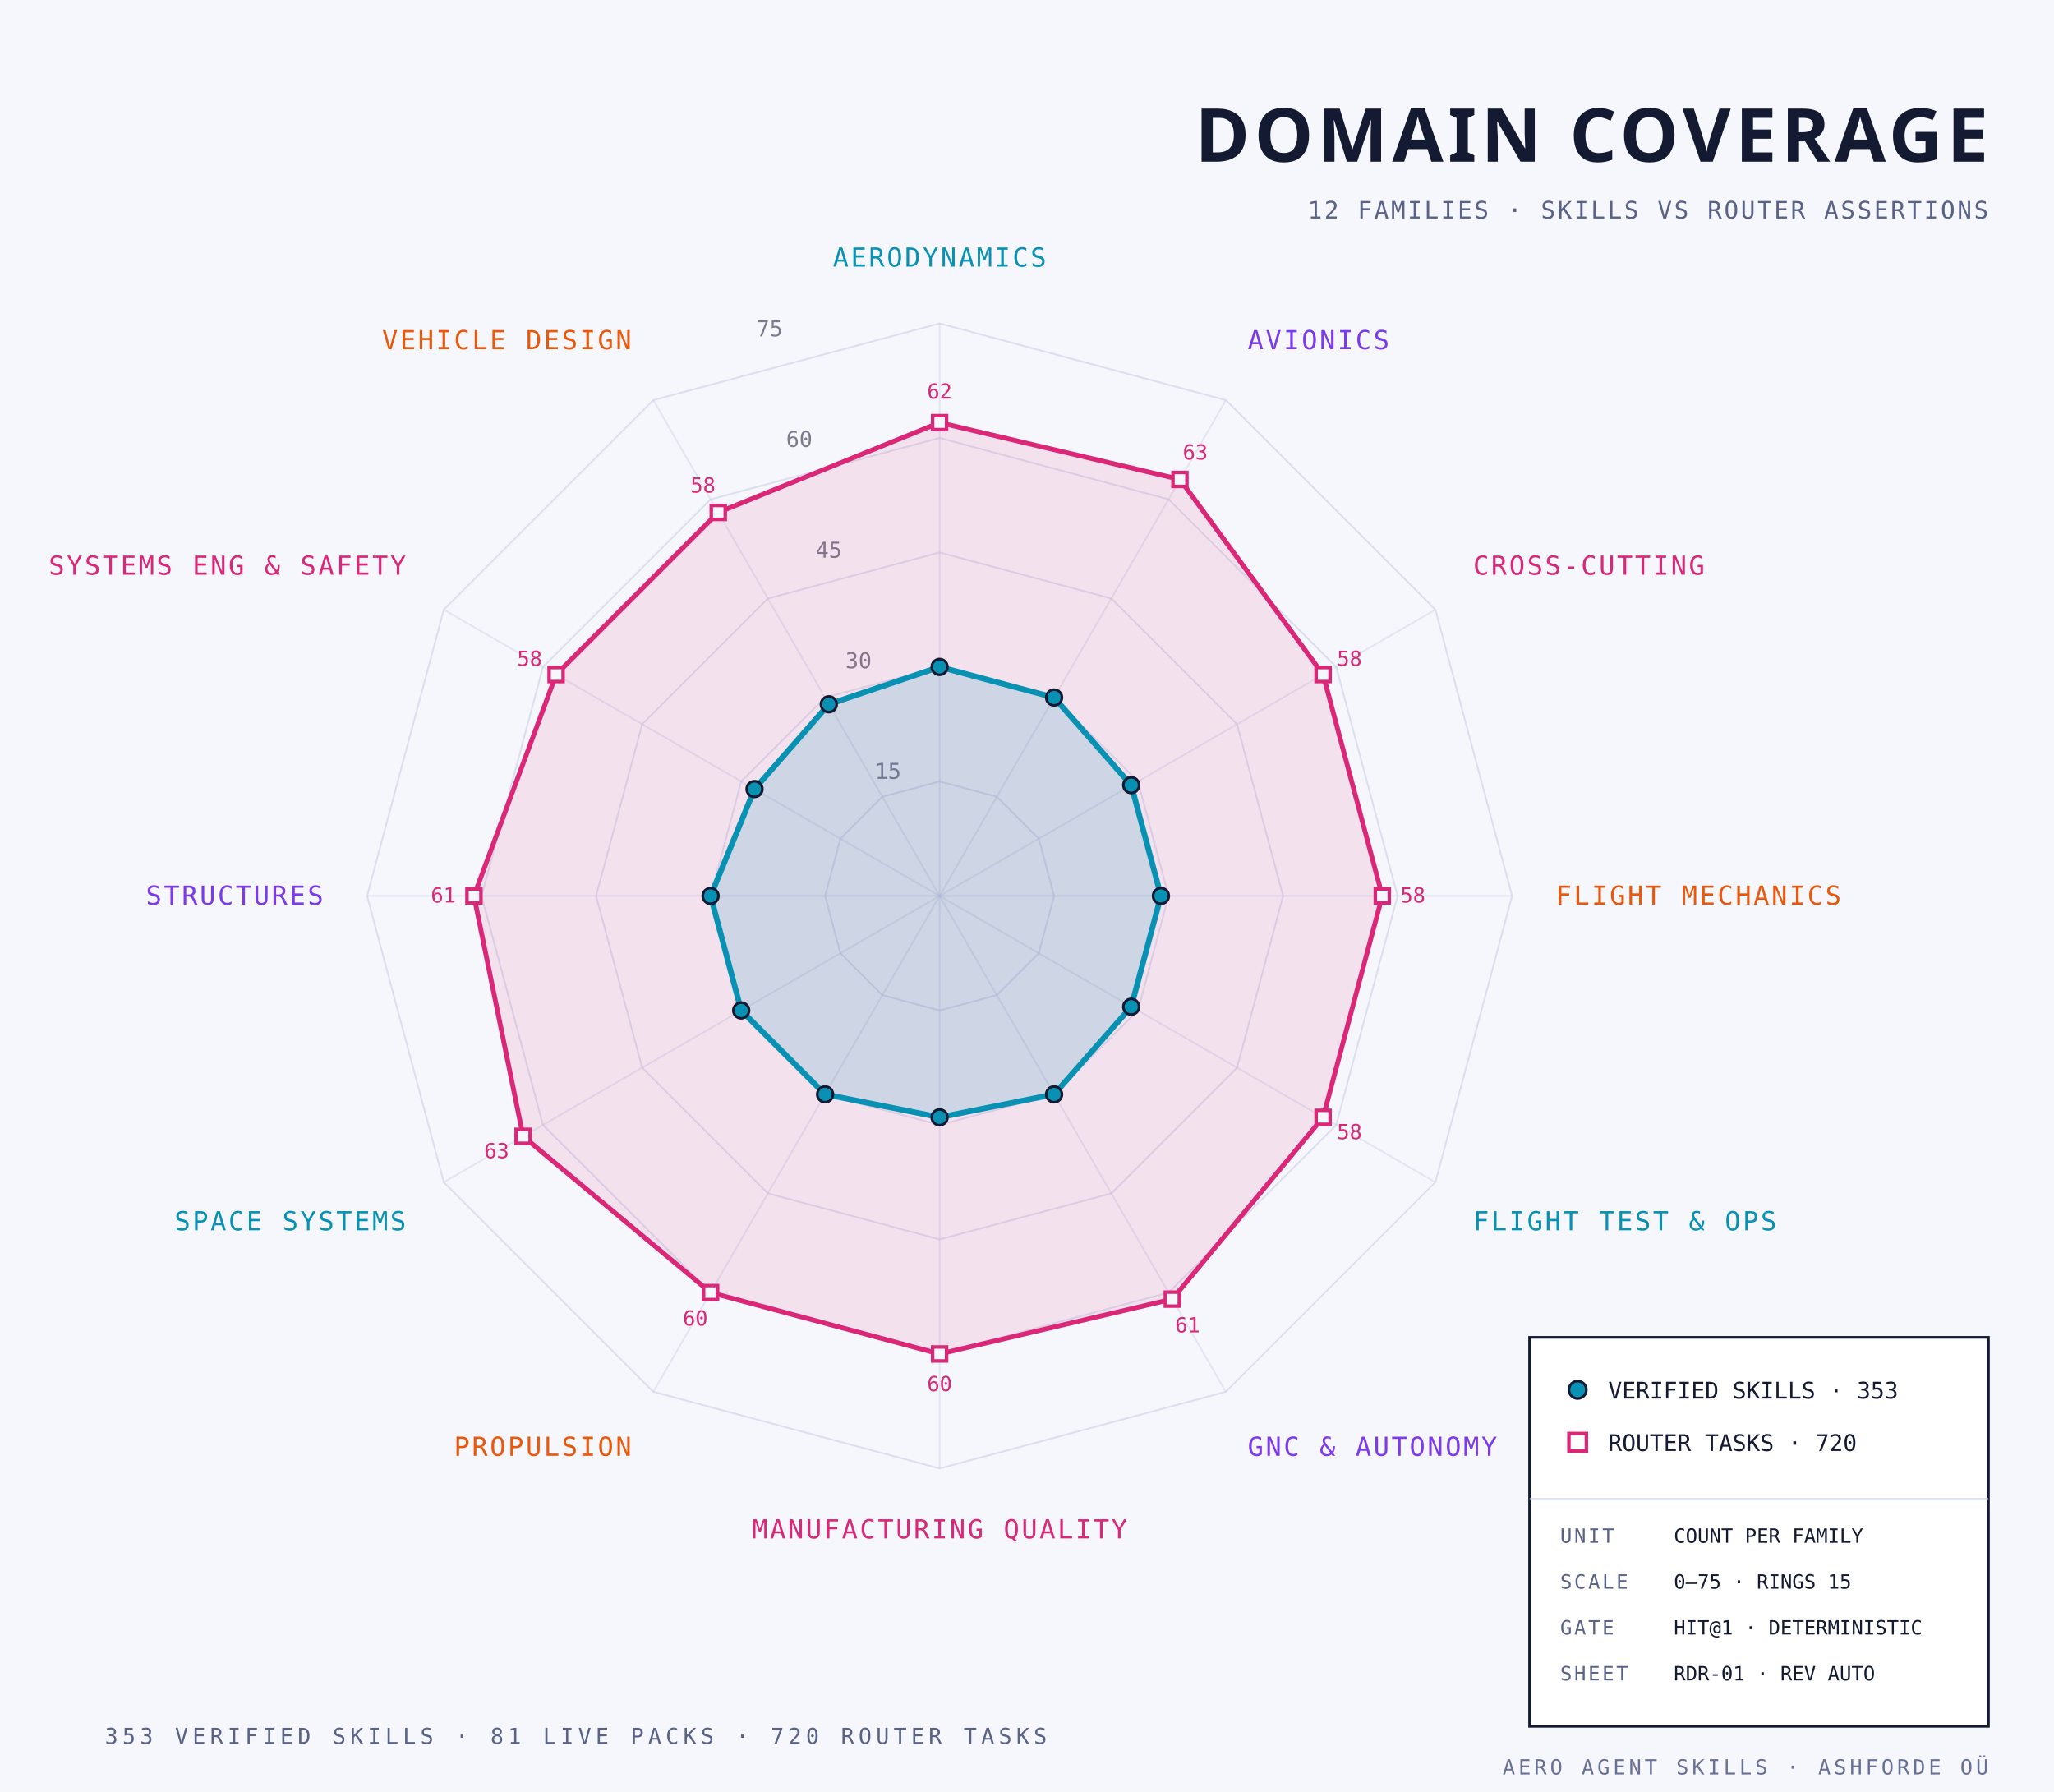
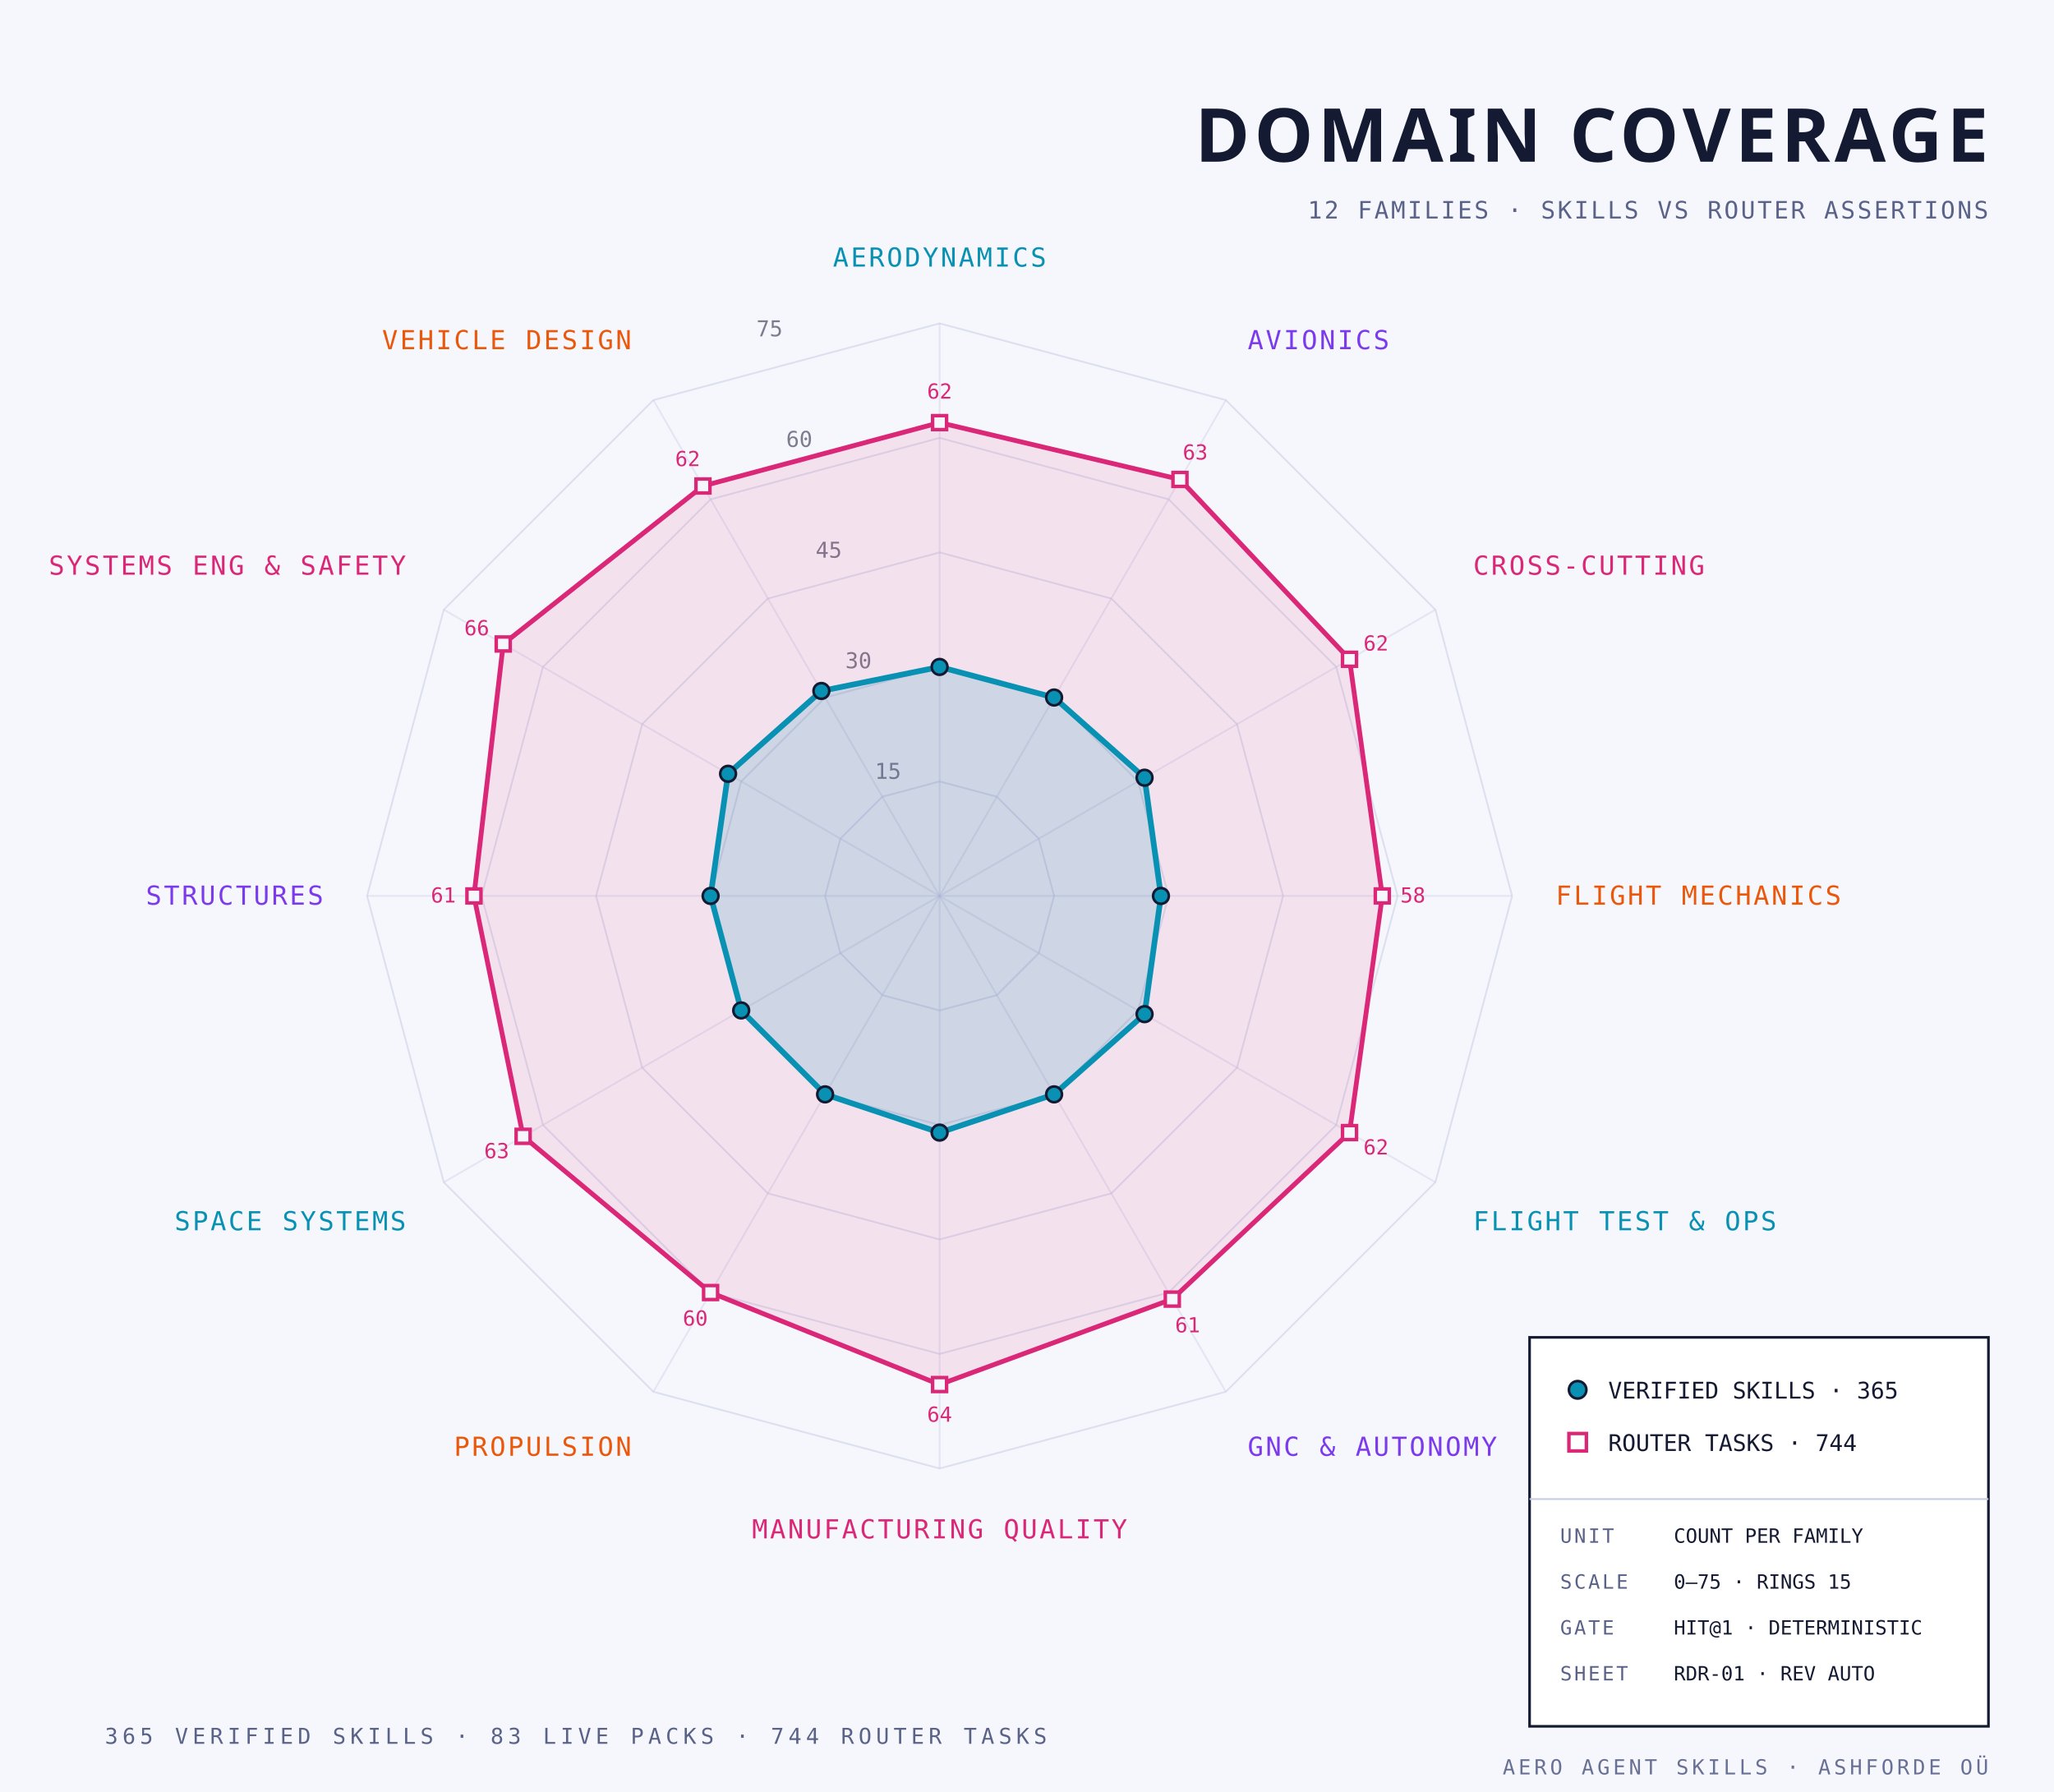
<svg xmlns="http://www.w3.org/2000/svg" width="940" height="820" viewBox="0 0 940 820">
  <style>
    .mono { font-family: "JetBrains Mono", "IBM Plex Mono", "Menlo", monospace; }
    .cond { font-family: "Barlow Condensed", "DIN Condensed", "Arial Narrow", sans-serif; font-weight: 700; text-transform: uppercase; }
    .serif { font-family: "Instrument Serif", Georgia, serif; font-style: italic; }
  </style>
  <rect width="940" height="820" fill="#f6f7fc" />
  <polygon points="430.0,357.6 456.2,364.6 475.4,383.8 482.4,410.0 475.4,436.2 456.2,455.4 430.0,462.4 403.8,455.4 384.6,436.2 377.6,410.0 384.6,383.8 403.8,364.6" fill="none" stroke="#c6cce4" stroke-width="0.8" stroke-opacity="0.55" />
  <polygon points="430.0,305.2 482.4,319.2 520.8,357.6 534.8,410.0 520.8,462.4 482.4,500.8 430.0,514.8 377.6,500.8 339.2,462.4 325.2,410.0 339.2,357.6 377.6,319.2" fill="none" stroke="#c6cce4" stroke-width="0.8" stroke-opacity="0.55" />
  <polygon points="430.0,252.8 508.6,273.9 566.1,331.4 587.2,410.0 566.1,488.6 508.6,546.1 430.0,567.2 351.4,546.1 293.9,488.6 272.8,410.0 293.9,331.4 351.4,273.9" fill="none" stroke="#c6cce4" stroke-width="0.8" stroke-opacity="0.55" />
  <polygon points="430.0,200.4 534.8,228.5 611.5,305.2 639.6,410.0 611.5,514.8 534.8,591.5 430.0,619.6 325.2,591.5 248.5,514.8 220.4,410.0 248.5,305.2 325.2,228.5" fill="none" stroke="#c6cce4" stroke-width="0.8" stroke-opacity="0.55" />
  <polygon points="430.0,148.0 561.0,183.1 656.9,279.0 692.0,410.0 656.9,541.0 561.0,636.9 430.0,672.0 299.0,636.9 203.1,541.0 168.0,410.0 203.1,279.0 299.0,183.1" fill="none" stroke="#c6cce4" stroke-width="0.8" stroke-opacity="0.55" />
  <line x1="430" y1="410" x2="430.0" y2="148.0" stroke="#c6cce4" stroke-width="0.8" stroke-opacity="0.4" />
  <line x1="430" y1="410" x2="561.0" y2="183.1" stroke="#c6cce4" stroke-width="0.8" stroke-opacity="0.4" />
  <line x1="430" y1="410" x2="656.9" y2="279.0" stroke="#c6cce4" stroke-width="0.8" stroke-opacity="0.4" />
  <line x1="430" y1="410" x2="692.0" y2="410.0" stroke="#c6cce4" stroke-width="0.8" stroke-opacity="0.4" />
  <line x1="430" y1="410" x2="656.9" y2="541.0" stroke="#c6cce4" stroke-width="0.8" stroke-opacity="0.4" />
  <line x1="430" y1="410" x2="561.0" y2="636.9" stroke="#c6cce4" stroke-width="0.8" stroke-opacity="0.4" />
  <line x1="430" y1="410" x2="430.0" y2="672.0" stroke="#c6cce4" stroke-width="0.8" stroke-opacity="0.4" />
  <line x1="430" y1="410" x2="299.0" y2="636.9" stroke="#c6cce4" stroke-width="0.8" stroke-opacity="0.4" />
  <line x1="430" y1="410" x2="203.1" y2="541.0" stroke="#c6cce4" stroke-width="0.8" stroke-opacity="0.4" />
  <line x1="430" y1="410" x2="168.0" y2="410.0" stroke="#c6cce4" stroke-width="0.8" stroke-opacity="0.4" />
  <line x1="430" y1="410" x2="203.1" y2="279.0" stroke="#c6cce4" stroke-width="0.8" stroke-opacity="0.4" />
  <line x1="430" y1="410" x2="299.0" y2="183.1" stroke="#c6cce4" stroke-width="0.8" stroke-opacity="0.4" />
  <text class="mono" x="412.4" y="356.4" text-anchor="end" font-size="10" fill="#151a33" opacity="0.55">15</text>
  <text class="mono" x="398.9" y="305.8" text-anchor="end" font-size="10" fill="#151a33" opacity="0.55">30</text>
  <text class="mono" x="385.3" y="255.2" text-anchor="end" font-size="10" fill="#151a33" opacity="0.55">45</text>
  <text class="mono" x="371.8" y="204.5" text-anchor="end" font-size="10" fill="#151a33" opacity="0.55">60</text>
  <text class="mono" x="358.2" y="153.9" text-anchor="end" font-size="10" fill="#151a33" opacity="0.55">75</text>
  <text class="mono" x="430.0" y="122.0" text-anchor="middle" font-size="12" fill="#0891b2" letter-spacing="1">AERODYNAMICS</text>
  <text class="mono" x="571.0" y="159.8" text-anchor="start" font-size="12" fill="#7c3aed" letter-spacing="1">AVIONICS</text>
  <text class="mono" x="674.2" y="263.0" text-anchor="start" font-size="12" fill="#db2777" letter-spacing="1">CROSS-CUTTING</text>
  <text class="mono" x="712.0" y="414.0" text-anchor="start" font-size="12" fill="#ea580c" letter-spacing="1">FLIGHT MECHANICS</text>
  <text class="mono" x="674.2" y="563.0" text-anchor="start" font-size="12" fill="#0891b2" letter-spacing="1">FLIGHT TEST &amp; OPS</text>
  <text class="mono" x="571.0" y="666.2" text-anchor="start" font-size="12" fill="#7c3aed" letter-spacing="1">GNC &amp; AUTONOMY</text>
  <text class="mono" x="430.0" y="704.0" text-anchor="middle" font-size="12" fill="#db2777" letter-spacing="1">MANUFACTURING QUALITY</text>
  <text class="mono" x="289.0" y="666.2" text-anchor="end" font-size="12" fill="#ea580c" letter-spacing="1">PROPULSION</text>
  <text class="mono" x="185.8" y="563.0" text-anchor="end" font-size="12" fill="#0891b2" letter-spacing="1">SPACE SYSTEMS</text>
  <text class="mono" x="148.0" y="414.0" text-anchor="end" font-size="12" fill="#7c3aed" letter-spacing="1">STRUCTURES</text>
  <text class="mono" x="185.8" y="263.0" text-anchor="end" font-size="12" fill="#db2777" letter-spacing="1">SYSTEMS ENG &amp; SAFETY</text>
  <text class="mono" x="289.0" y="159.8" text-anchor="end" font-size="12" fill="#ea580c" letter-spacing="1">VEHICLE DESIGN</text>
-   <polygon points="430.0,193.4 540.0,219.4 605.5,308.7 632.6,410.0 605.5,511.3 536.5,594.5 430.0,619.6 325.2,591.5 239.4,520.0 216.9,410.0 254.5,308.7 328.7,234.5" fill="#db2777" fill-opacity="0.10" stroke="#db2777" stroke-width="2.2" />
+   <polygon points="430.0,193.4 540.0,219.4 617.6,301.7 632.6,410.0 617.6,518.3 536.5,594.5 430.0,633.6 325.2,591.5 239.4,520.0 216.9,410.0 230.3,294.7 321.7,222.4" fill="#db2777" fill-opacity="0.10" stroke="#db2777" stroke-width="2.2" />
  <rect x="426.8" y="190.2" width="6.4" height="6.4" fill="#f6f7fc" stroke="#db2777" stroke-width="1.6" />
  <rect x="536.8" y="216.2" width="6.4" height="6.4" fill="#f6f7fc" stroke="#db2777" stroke-width="1.6" />
-   <rect x="602.3" y="305.5" width="6.4" height="6.4" fill="#f6f7fc" stroke="#db2777" stroke-width="1.6" />
+   <rect x="614.4" y="298.5" width="6.4" height="6.4" fill="#f6f7fc" stroke="#db2777" stroke-width="1.6" />
  <rect x="629.4" y="406.8" width="6.4" height="6.4" fill="#f6f7fc" stroke="#db2777" stroke-width="1.6" />
-   <rect x="602.3" y="508.1" width="6.4" height="6.4" fill="#f6f7fc" stroke="#db2777" stroke-width="1.6" />
+   <rect x="614.4" y="515.1" width="6.4" height="6.4" fill="#f6f7fc" stroke="#db2777" stroke-width="1.6" />
  <rect x="533.3" y="591.3" width="6.4" height="6.4" fill="#f6f7fc" stroke="#db2777" stroke-width="1.6" />
-   <rect x="426.8" y="616.4" width="6.4" height="6.4" fill="#f6f7fc" stroke="#db2777" stroke-width="1.6" />
+   <rect x="426.8" y="630.4" width="6.4" height="6.4" fill="#f6f7fc" stroke="#db2777" stroke-width="1.6" />
  <rect x="322.0" y="588.3" width="6.4" height="6.4" fill="#f6f7fc" stroke="#db2777" stroke-width="1.6" />
  <rect x="236.2" y="516.8" width="6.4" height="6.4" fill="#f6f7fc" stroke="#db2777" stroke-width="1.6" />
  <rect x="213.7" y="406.8" width="6.4" height="6.4" fill="#f6f7fc" stroke="#db2777" stroke-width="1.6" />
-   <rect x="251.3" y="305.5" width="6.4" height="6.4" fill="#f6f7fc" stroke="#db2777" stroke-width="1.6" />
-   <rect x="325.5" y="231.3" width="6.4" height="6.4" fill="#f6f7fc" stroke="#db2777" stroke-width="1.6" />
-   <polygon points="430.0,305.2 482.4,319.2 517.7,359.3 531.3,410.0 517.7,460.7 482.4,500.8 430.0,511.3 377.6,500.8 339.2,462.4 325.2,410.0 345.3,361.1 379.3,322.3" fill="#0891b2" fill-opacity="0.16" stroke="#0891b2" stroke-width="2.6" />
+   <rect x="227.1" y="291.5" width="6.4" height="6.4" fill="#f6f7fc" stroke="#db2777" stroke-width="1.6" />
+   <rect x="318.5" y="219.2" width="6.4" height="6.4" fill="#f6f7fc" stroke="#db2777" stroke-width="1.6" />
+   <polygon points="430.0,305.2 482.4,319.2 523.8,355.9 531.3,410.0 523.8,464.1 482.4,500.8 430.0,518.3 377.6,500.8 339.2,462.4 325.2,410.0 333.2,354.1 375.9,316.2" fill="#0891b2" fill-opacity="0.16" stroke="#0891b2" stroke-width="2.6" />
  <circle cx="430.0" cy="305.2" r="3.6" fill="#0891b2" stroke="#151a33" stroke-width="1.2" />
  <circle cx="482.4" cy="319.2" r="3.6" fill="#0891b2" stroke="#151a33" stroke-width="1.2" />
-   <circle cx="517.7" cy="359.3" r="3.6" fill="#0891b2" stroke="#151a33" stroke-width="1.2" />
+   <circle cx="523.8" cy="355.9" r="3.6" fill="#0891b2" stroke="#151a33" stroke-width="1.2" />
  <circle cx="531.3" cy="410.0" r="3.6" fill="#0891b2" stroke="#151a33" stroke-width="1.2" />
-   <circle cx="517.7" cy="460.7" r="3.6" fill="#0891b2" stroke="#151a33" stroke-width="1.2" />
+   <circle cx="523.8" cy="464.1" r="3.6" fill="#0891b2" stroke="#151a33" stroke-width="1.2" />
  <circle cx="482.4" cy="500.8" r="3.6" fill="#0891b2" stroke="#151a33" stroke-width="1.2" />
-   <circle cx="430.0" cy="511.3" r="3.6" fill="#0891b2" stroke="#151a33" stroke-width="1.2" />
+   <circle cx="430.0" cy="518.3" r="3.6" fill="#0891b2" stroke="#151a33" stroke-width="1.2" />
  <circle cx="377.6" cy="500.8" r="3.6" fill="#0891b2" stroke="#151a33" stroke-width="1.2" />
  <circle cx="339.2" cy="462.4" r="3.6" fill="#0891b2" stroke="#151a33" stroke-width="1.2" />
  <circle cx="325.2" cy="410.0" r="3.6" fill="#0891b2" stroke="#151a33" stroke-width="1.2" />
-   <circle cx="345.3" cy="361.1" r="3.6" fill="#0891b2" stroke="#151a33" stroke-width="1.2" />
-   <circle cx="379.3" cy="322.3" r="3.6" fill="#0891b2" stroke="#151a33" stroke-width="1.2" />
+   <circle cx="333.2" cy="354.1" r="3.6" fill="#0891b2" stroke="#151a33" stroke-width="1.2" />
+   <circle cx="375.9" cy="316.2" r="3.6" fill="#0891b2" stroke="#151a33" stroke-width="1.2" />
  <text class="mono" x="430.0" y="182.4" text-anchor="middle" font-size="9.5" fill="#db2777">62</text>
  <text class="mono" x="547.0" y="210.3" text-anchor="middle" font-size="9.5" fill="#db2777">63</text>
-   <text class="mono" x="617.6" y="304.7" text-anchor="middle" font-size="9.5" fill="#db2777">58</text>
+   <text class="mono" x="629.7" y="297.7" text-anchor="middle" font-size="9.5" fill="#db2777">62</text>
  <text class="mono" x="646.6" y="413.0" text-anchor="middle" font-size="9.5" fill="#db2777">58</text>
-   <text class="mono" x="617.6" y="521.3" text-anchor="middle" font-size="9.5" fill="#db2777">58</text>
+   <text class="mono" x="629.7" y="528.3" text-anchor="middle" font-size="9.5" fill="#db2777">62</text>
  <text class="mono" x="543.5" y="609.7" text-anchor="middle" font-size="9.5" fill="#db2777">61</text>
-   <text class="mono" x="430.0" y="636.6" text-anchor="middle" font-size="9.5" fill="#db2777">60</text>
+   <text class="mono" x="430.0" y="650.6" text-anchor="middle" font-size="9.5" fill="#db2777">64</text>
  <text class="mono" x="318.2" y="606.6" text-anchor="middle" font-size="9.5" fill="#db2777">60</text>
  <text class="mono" x="227.3" y="530.0" text-anchor="middle" font-size="9.5" fill="#db2777">63</text>
  <text class="mono" x="202.9" y="413.0" text-anchor="middle" font-size="9.5" fill="#db2777">61</text>
-   <text class="mono" x="242.4" y="304.7" text-anchor="middle" font-size="9.5" fill="#db2777">58</text>
-   <text class="mono" x="321.7" y="225.4" text-anchor="middle" font-size="9.5" fill="#db2777">58</text>
+   <text class="mono" x="218.2" y="290.7" text-anchor="middle" font-size="9.5" fill="#db2777">66</text>
+   <text class="mono" x="314.7" y="213.3" text-anchor="middle" font-size="9.5" fill="#db2777">62</text>
  <text class="cond" x="910.0" y="74.0" text-anchor="end" font-size="34" fill="#151a33" letter-spacing="2">DOMAIN COVERAGE</text>
  <text class="mono" x="910.0" y="100.0" text-anchor="end" font-size="11" fill="#5a6289" letter-spacing="1">12 FAMILIES · SKILLS VS ROUTER ASSERTIONS</text>
  <rect x="700" y="612" width="210" height="178" fill="#ffffff" stroke="#151a33" stroke-width="1.2" />
  <line x1="700" y1="686" x2="910" y2="686" stroke="#c6cce4" stroke-width="0.8" />
  <circle cx="722" cy="636" r="4" fill="#0891b2" stroke="#151a33" stroke-width="1.2" />
-   <text class="mono" x="736.0" y="640.0" text-anchor="start" font-size="10.5" fill="#151a33">VERIFIED SKILLS · 353</text>
+   <text class="mono" x="736.0" y="640.0" text-anchor="start" font-size="10.5" fill="#151a33">VERIFIED SKILLS · 365</text>
  <rect x="718" y="656" width="8" height="8" fill="none" stroke="#db2777" stroke-width="1.6" />
-   <text class="mono" x="736.0" y="664.0" text-anchor="start" font-size="10.5" fill="#151a33">ROUTER TASKS · 720</text>
+   <text class="mono" x="736.0" y="664.0" text-anchor="start" font-size="10.5" fill="#151a33">ROUTER TASKS · 744</text>
  <text class="mono" x="714.0" y="706.0" text-anchor="start" font-size="9" fill="#5a6289" letter-spacing="1">UNIT</text>
  <text class="mono" x="766.0" y="706.0" text-anchor="start" font-size="9" fill="#151a33">COUNT PER FAMILY</text>
  <text class="mono" x="714.0" y="727.0" text-anchor="start" font-size="9" fill="#5a6289" letter-spacing="1">SCALE</text>
  <text class="mono" x="766.0" y="727.0" text-anchor="start" font-size="9" fill="#151a33">0–75 · RINGS 15</text>
  <text class="mono" x="714.0" y="748.0" text-anchor="start" font-size="9" fill="#5a6289" letter-spacing="1">GATE</text>
  <text class="mono" x="766.0" y="748.0" text-anchor="start" font-size="9" fill="#151a33">HIT@1 · DETERMINISTIC</text>
  <text class="mono" x="714.0" y="769.0" text-anchor="start" font-size="9" fill="#5a6289" letter-spacing="1">SHEET</text>
  <text class="mono" x="766.0" y="769.0" text-anchor="start" font-size="9" fill="#151a33">RDR-01 · REV AUTO</text>
-   <text class="mono" x="48.0" y="798.0" text-anchor="start" font-size="10" fill="#5a6289" letter-spacing="2">353 VERIFIED SKILLS · 81 LIVE PACKS · 720 ROUTER TASKS</text>
+   <text class="mono" x="48.0" y="798.0" text-anchor="start" font-size="10" fill="#5a6289" letter-spacing="2">365 VERIFIED SKILLS · 83 LIVE PACKS · 744 ROUTER TASKS</text>
  <text class="mono" x="910.0" y="812.0" text-anchor="end" font-size="9.5" fill="#5a6289" letter-spacing="1.5" opacity="0.9">AERO AGENT SKILLS · ASHFORDE OÜ</text>
</svg>
